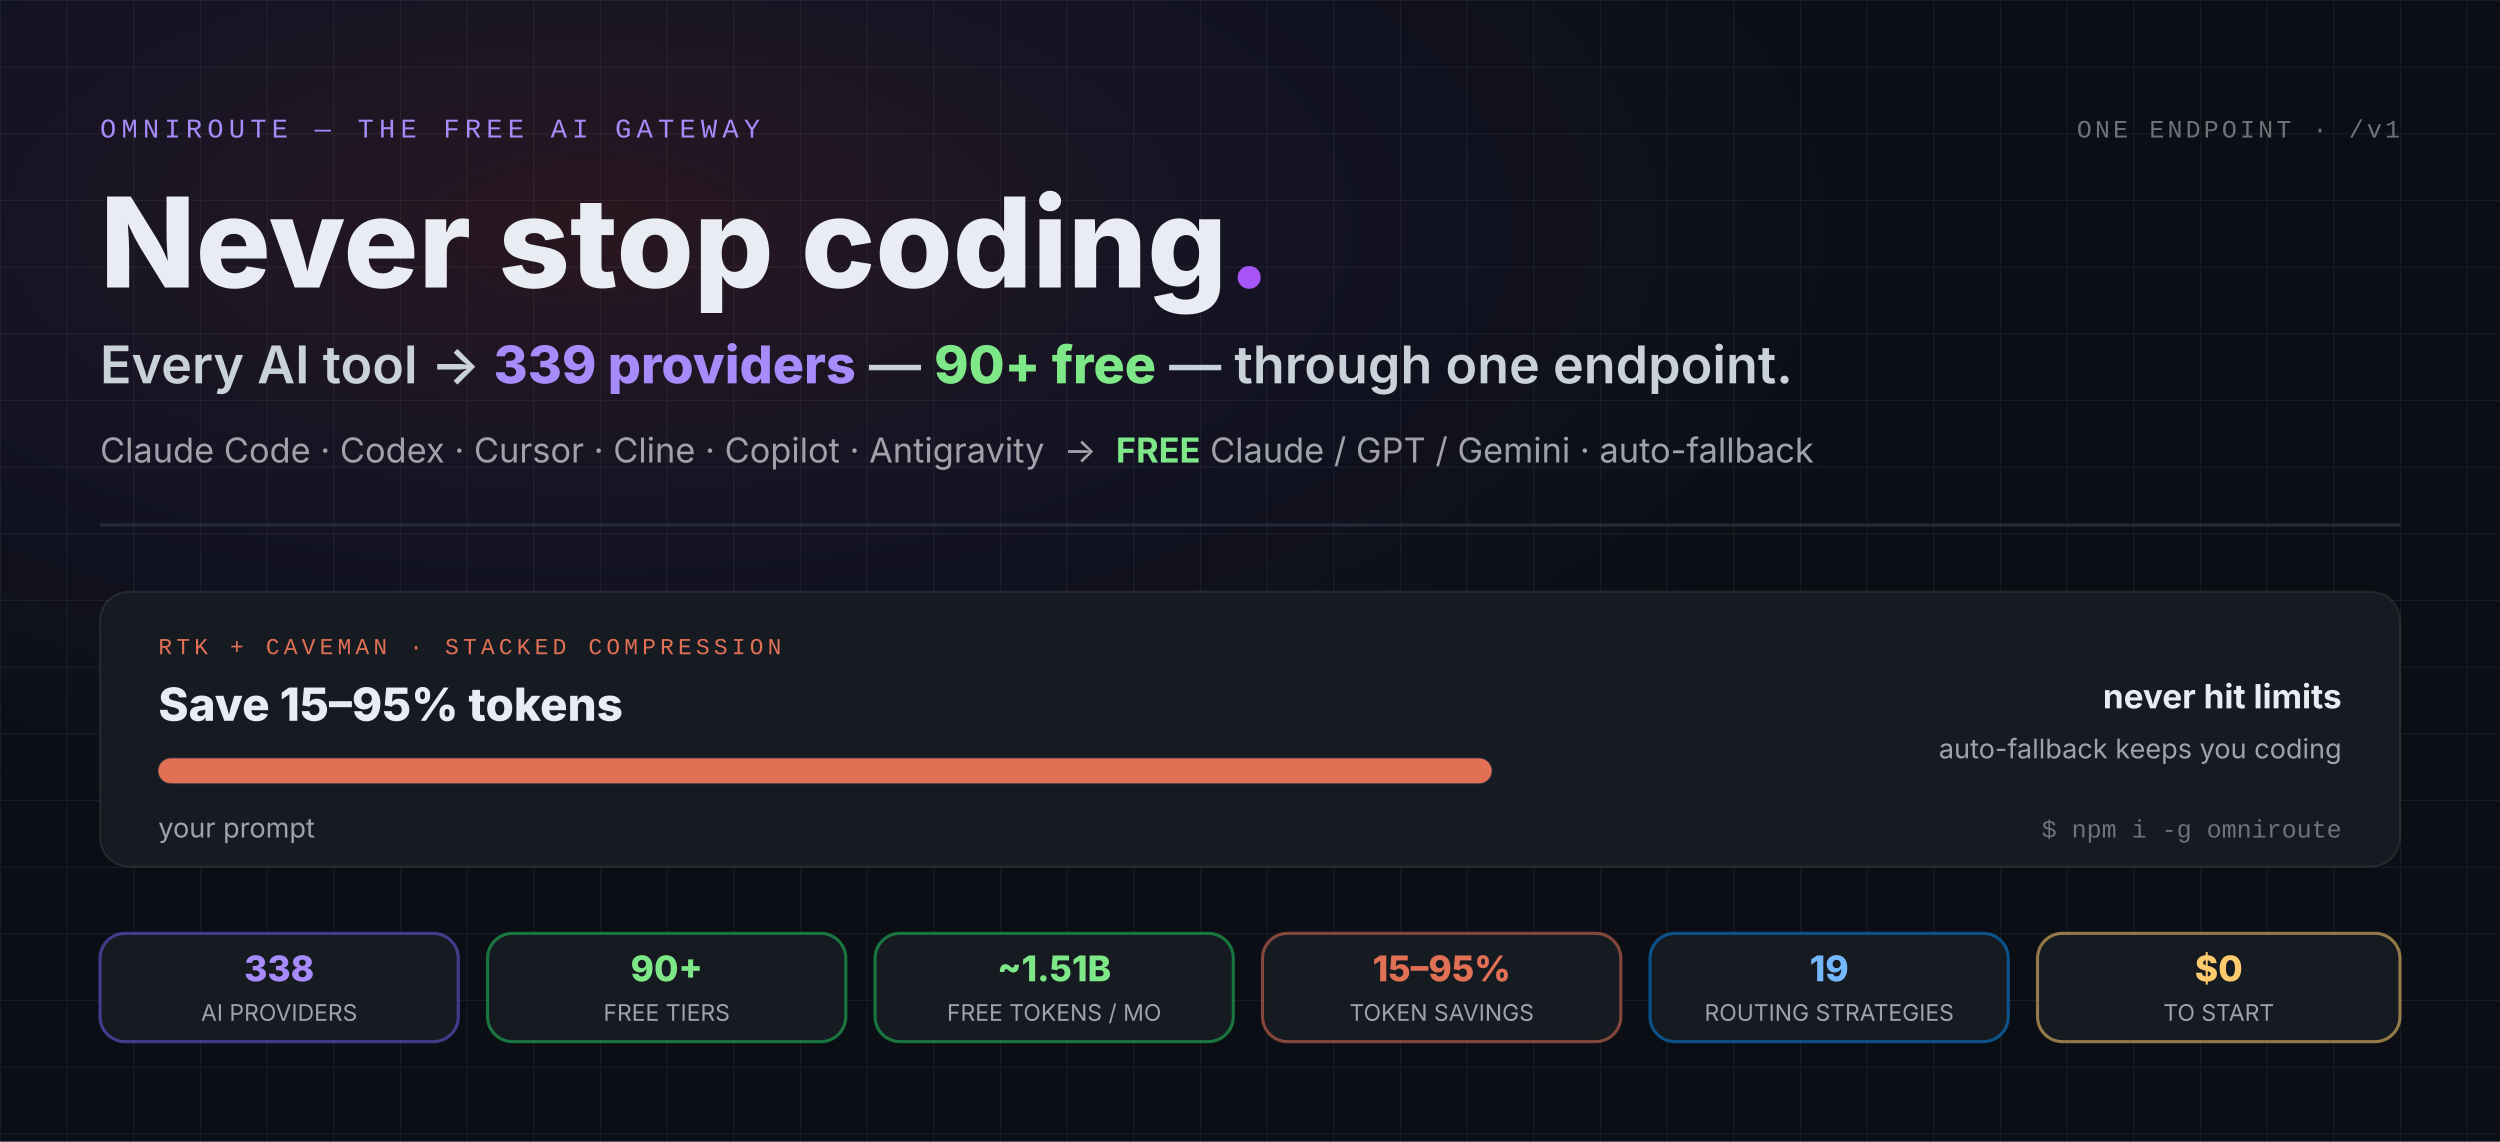
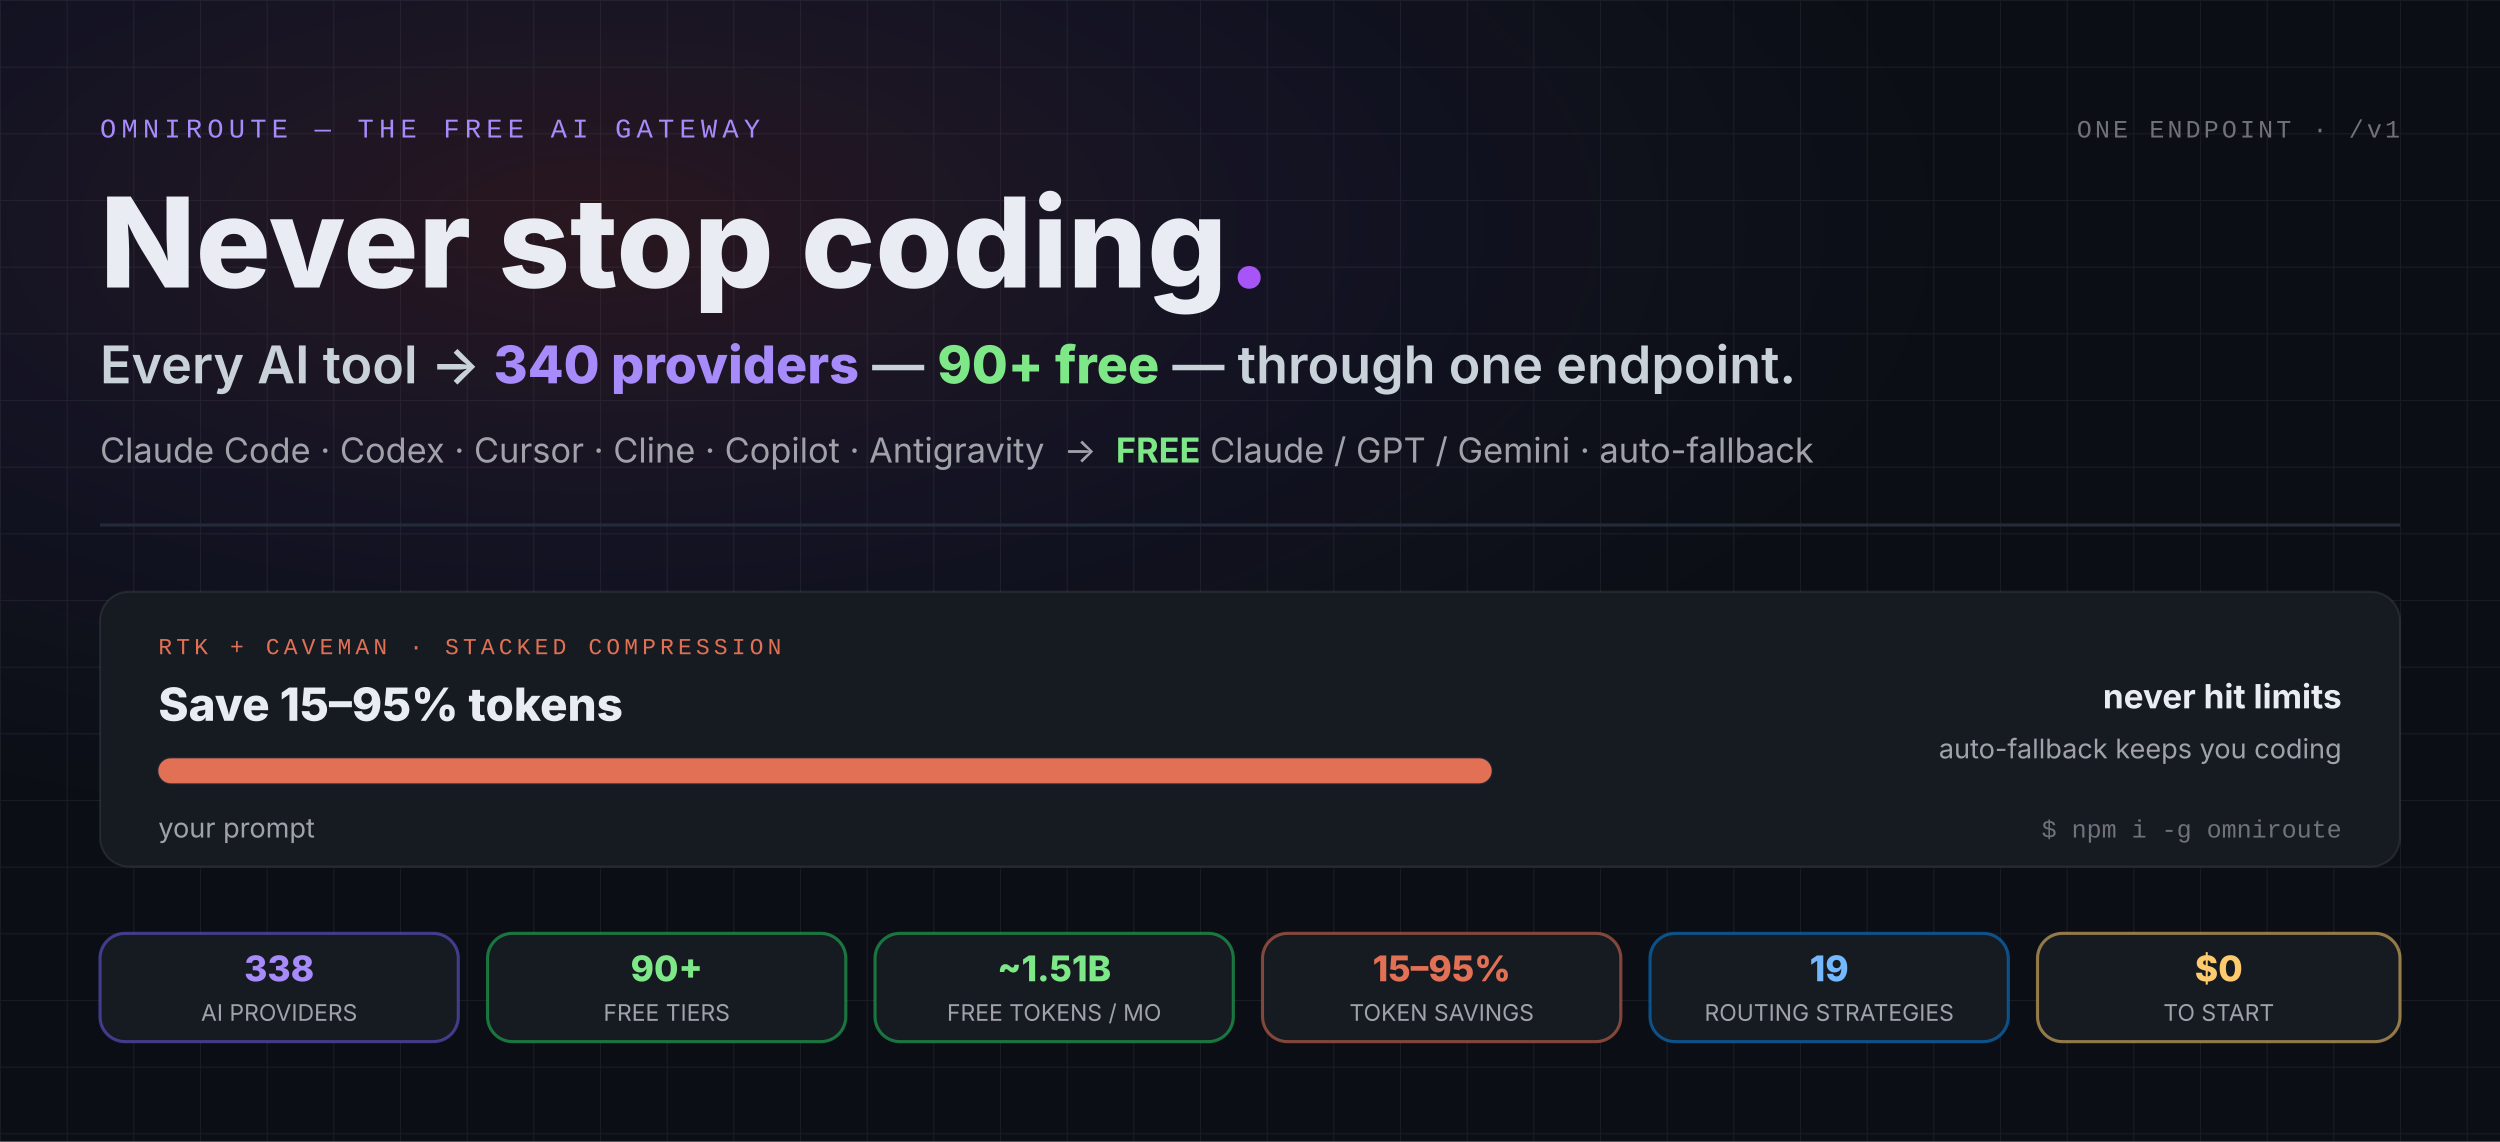
- <svg xmlns="http://www.w3.org/2000/svg" viewBox="0 0 1200 548" role="img" aria-label="OmniRoute hero: Never stop coding. Every AI tool to 339 providers — 90+ free — through one endpoint. Claude Code, Codex, Cursor, Cline, Copilot and Antigravity into free Claude, GPT and Gemini with auto-fallback. RTK + Caveman stacked compression saves 15 to 95 percent of tokens — about 89 percent average on tool-heavy sessions — so you never hit limits. Stats: 339 AI providers, 90+ free tiers, about 1.51B free tokens per month, 15 to 95 percent token savings, 19 routing strategies, zero dollars to start.">
+ <svg xmlns="http://www.w3.org/2000/svg" viewBox="0 0 1200 548" role="img" aria-label="OmniRoute hero: Never stop coding. Every AI tool to 340 providers — 90+ free — through one endpoint. Claude Code, Codex, Cursor, Cline, Copilot and Antigravity into free Claude, GPT and Gemini with auto-fallback. RTK + Caveman stacked compression saves 15 to 95 percent of tokens — about 89 percent average on tool-heavy sessions — so you never hit limits. Stats: 340 AI providers, 90+ free tiers, about 1.51B free tokens per month, 15 to 95 percent token savings, 19 routing strategies, zero dollars to start.">
  <defs>
    <pattern id="gridPaperH" width="32" height="32" patternUnits="userSpaceOnUse">
      <path d="M 32 0 L 0 0 0 32" fill="none" stroke="#ffffff" stroke-opacity="0.06" stroke-width="1" />
    </pattern>
    <radialGradient id="bgGlowH" cx="24%" cy="20%" r="55%">
      <stop offset="0%" stop-color="#e54d5e" stop-opacity="0.14" />
      <stop offset="55%" stop-color="#8b5cf6" stop-opacity="0.06" />
      <stop offset="100%" stop-color="#6366f1" stop-opacity="0" />
    </radialGradient>
    <linearGradient id="gradBrandH" x1="0" y1="0" x2="1" y2="1">
      <stop offset="0%" stop-color="#e54d5e" />
      <stop offset="100%" stop-color="#a855f7" />
    </linearGradient>
    <path id="dividerPathH" d="M 48,252 L 1152,252" />
  </defs>
  <rect width="1200" height="548" fill="#0b0e14" />
  <rect width="1200" height="548" fill="url(#gridPaperH)" />
  <rect width="1200" height="548" fill="url(#bgGlowH)" />
  <text x="48" y="66" font-family="Consolas, 'Courier New', monospace" font-size="13" letter-spacing="2.5" fill="#a78bfa">OMNIROUTE — THE FREE AI GATEWAY</text>
  <text x="1152" y="66" text-anchor="end" font-family="Consolas, 'Courier New', monospace" font-size="12" letter-spacing="1.5" fill="#71717a">ONE ENDPOINT · /v1</text>
  <text x="48" y="138" font-family="Inter, 'Segoe UI', Arial, Helvetica, system-ui, sans-serif" font-size="60" font-weight="800" fill="#e9edf3">Never stop coding<tspan fill="#a855f7">.</tspan>
  </text>
-   <text x="48" y="184" font-family="Inter, 'Segoe UI', Arial, Helvetica, system-ui, sans-serif" font-size="25" font-weight="600" fill="#c9d1d9">Every AI tool → <tspan fill="#a78bfa" font-weight="800">339 providers</tspan> — <tspan fill="#7ee787" font-weight="800">90+ free</tspan> — through one endpoint.</text>
+   <text x="48" y="184" font-family="Inter, 'Segoe UI', Arial, Helvetica, system-ui, sans-serif" font-size="25" font-weight="600" fill="#c9d1d9">Every AI tool → <tspan fill="#a78bfa" font-weight="800">340 providers</tspan> — <tspan fill="#7ee787" font-weight="800">90+ free</tspan> — through one endpoint.</text>
  <text x="48" y="222" font-family="Inter, 'Segoe UI', Arial, Helvetica, system-ui, sans-serif" font-size="16.5" fill="#a1a1aa">Claude Code · Codex · Cursor · Cline · Copilot · Antigravity  →  <tspan fill="#7ee787" font-weight="700">FREE</tspan> Claude / GPT / Gemini · auto-fallback</text>
  <line x1="48" y1="252" x2="1152" y2="252" stroke="#232b38" stroke-width="1.5" />
  <circle r="4" fill="url(#gradBrandH)" opacity="0">
    <animateMotion dur="6s" repeatCount="indefinite" keyPoints="0;1" keyTimes="0;1" calcMode="linear">
      <mpath href="#dividerPathH" />
    </animateMotion>
    <animate attributeName="opacity" values="0;0.9;0.9;0" keyTimes="0;0.08;0.6;0.75" dur="6s" repeatCount="indefinite" />
  </circle>
  <g>
    <rect x="48" y="284" width="1104" height="132" rx="14" fill="#161b22" stroke="#ffffff" stroke-opacity="0.08" stroke-width="1" />
    <text x="76" y="314" font-family="Consolas, 'Courier New', monospace" font-size="11" letter-spacing="2" fill="#e17055">RTK + CAVEMAN · STACKED COMPRESSION</text>
    <text x="76" y="346" font-family="Inter, 'Segoe UI', Arial, Helvetica, system-ui, sans-serif" font-size="22" font-weight="800" fill="#e9edf3">Save 15–95% tokens</text>
    <rect x="76" y="364" width="640" height="12" rx="6" fill="#0b0e14" stroke="#232b38" stroke-width="1" />
    <rect x="76" y="364" width="640" height="12" rx="6" fill="#e17055">
      <animate attributeName="width" values="640;640;70;70;640" keyTimes="0;0.12;0.5;0.88;1" dur="8s" repeatCount="indefinite" calcMode="spline" keySplines="0.4 0 0.2 1;0.4 0 0.2 1;0.4 0 0.2 1;0.4 0 0.2 1" />
    </rect>
    <text x="76" y="402" font-family="Inter, 'Segoe UI', Arial, Helvetica, system-ui, sans-serif" font-size="13" fill="#a1a1aa">your prompt
      <animate attributeName="opacity" values="1;1;0;0;1" keyTimes="0;0.12;0.35;0.88;1" dur="8s" repeatCount="indefinite" calcMode="discrete" />
    </text>
    <text x="76" y="402" font-family="Inter, 'Segoe UI', Arial, Helvetica, system-ui, sans-serif" font-size="13" font-weight="700" fill="#e17055" opacity="0">−89% avg on tool-heavy sessions
      <animate attributeName="opacity" values="0;0;1;1;0" keyTimes="0;0.35;0.36;0.88;1" dur="8s" repeatCount="indefinite" calcMode="discrete" />
    </text>
    <text x="1124" y="340" text-anchor="end" font-family="Inter, 'Segoe UI', Arial, Helvetica, system-ui, sans-serif" font-size="16" font-weight="700" fill="#e9edf3">never hit limits</text>
    <text x="1124" y="364" text-anchor="end" font-family="Inter, 'Segoe UI', Arial, Helvetica, system-ui, sans-serif" font-size="13" fill="#a1a1aa">auto-fallback keeps you coding</text>
    <text x="1124" y="402" text-anchor="end" font-family="Consolas, 'Courier New', monospace" font-size="12" fill="#71717a">$ npm i -g omniroute</text>
  </g>
  <g font-family="Inter, 'Segoe UI', Arial, Helvetica, system-ui, sans-serif" text-anchor="middle">
    <rect x="48" y="448" width="172" height="52" rx="12" fill="#161b22" stroke="#6c5ce7" stroke-opacity="0.55" stroke-width="1.5" />
    <text x="134" y="471" font-size="17" font-weight="800" fill="#a78bfa">338</text>
    <text x="134" y="490" font-size="11" fill="#a1a1aa">AI PROVIDERS</text>
    <rect x="234" y="448" width="172" height="52" rx="12" fill="#161b22" stroke="#22c55e" stroke-opacity="0.55" stroke-width="1.5" />
    <text x="320" y="471" font-size="17" font-weight="800" fill="#7ee787">90+</text>
    <text x="320" y="490" font-size="11" fill="#a1a1aa">FREE TIERS</text>
    <rect x="420" y="448" width="172" height="52" rx="12" fill="#161b22" stroke="#22c55e" stroke-opacity="0.55" stroke-width="1.5" />
    <text x="506" y="471" font-size="17" font-weight="800" fill="#7ee787">~1.51B</text>
    <text x="506" y="490" font-size="11" fill="#a1a1aa">FREE TOKENS / MO</text>
    <rect x="606" y="448" width="172" height="52" rx="12" fill="#161b22" stroke="#e17055" stroke-opacity="0.55" stroke-width="1.5" />
    <text x="692" y="471" font-size="17" font-weight="800" fill="#e17055">15–95%</text>
    <text x="692" y="490" font-size="11" fill="#a1a1aa">TOKEN SAVINGS</text>
    <rect x="792" y="448" width="172" height="52" rx="12" fill="#161b22" stroke="#0984e3" stroke-opacity="0.55" stroke-width="1.5" />
    <text x="878" y="471" font-size="17" font-weight="800" fill="#74b9ff">19</text>
    <text x="878" y="490" font-size="11" fill="#a1a1aa">ROUTING STRATEGIES</text>
    <rect x="978" y="448" width="174" height="52" rx="12" fill="#161b22" stroke="#fdcb6e" stroke-opacity="0.55" stroke-width="1.5" />
    <text x="1065" y="471" font-size="17" font-weight="800" fill="#fdcb6e">$0</text>
    <text x="1065" y="490" font-size="11" fill="#a1a1aa">TO START</text>
  </g>
</svg>
